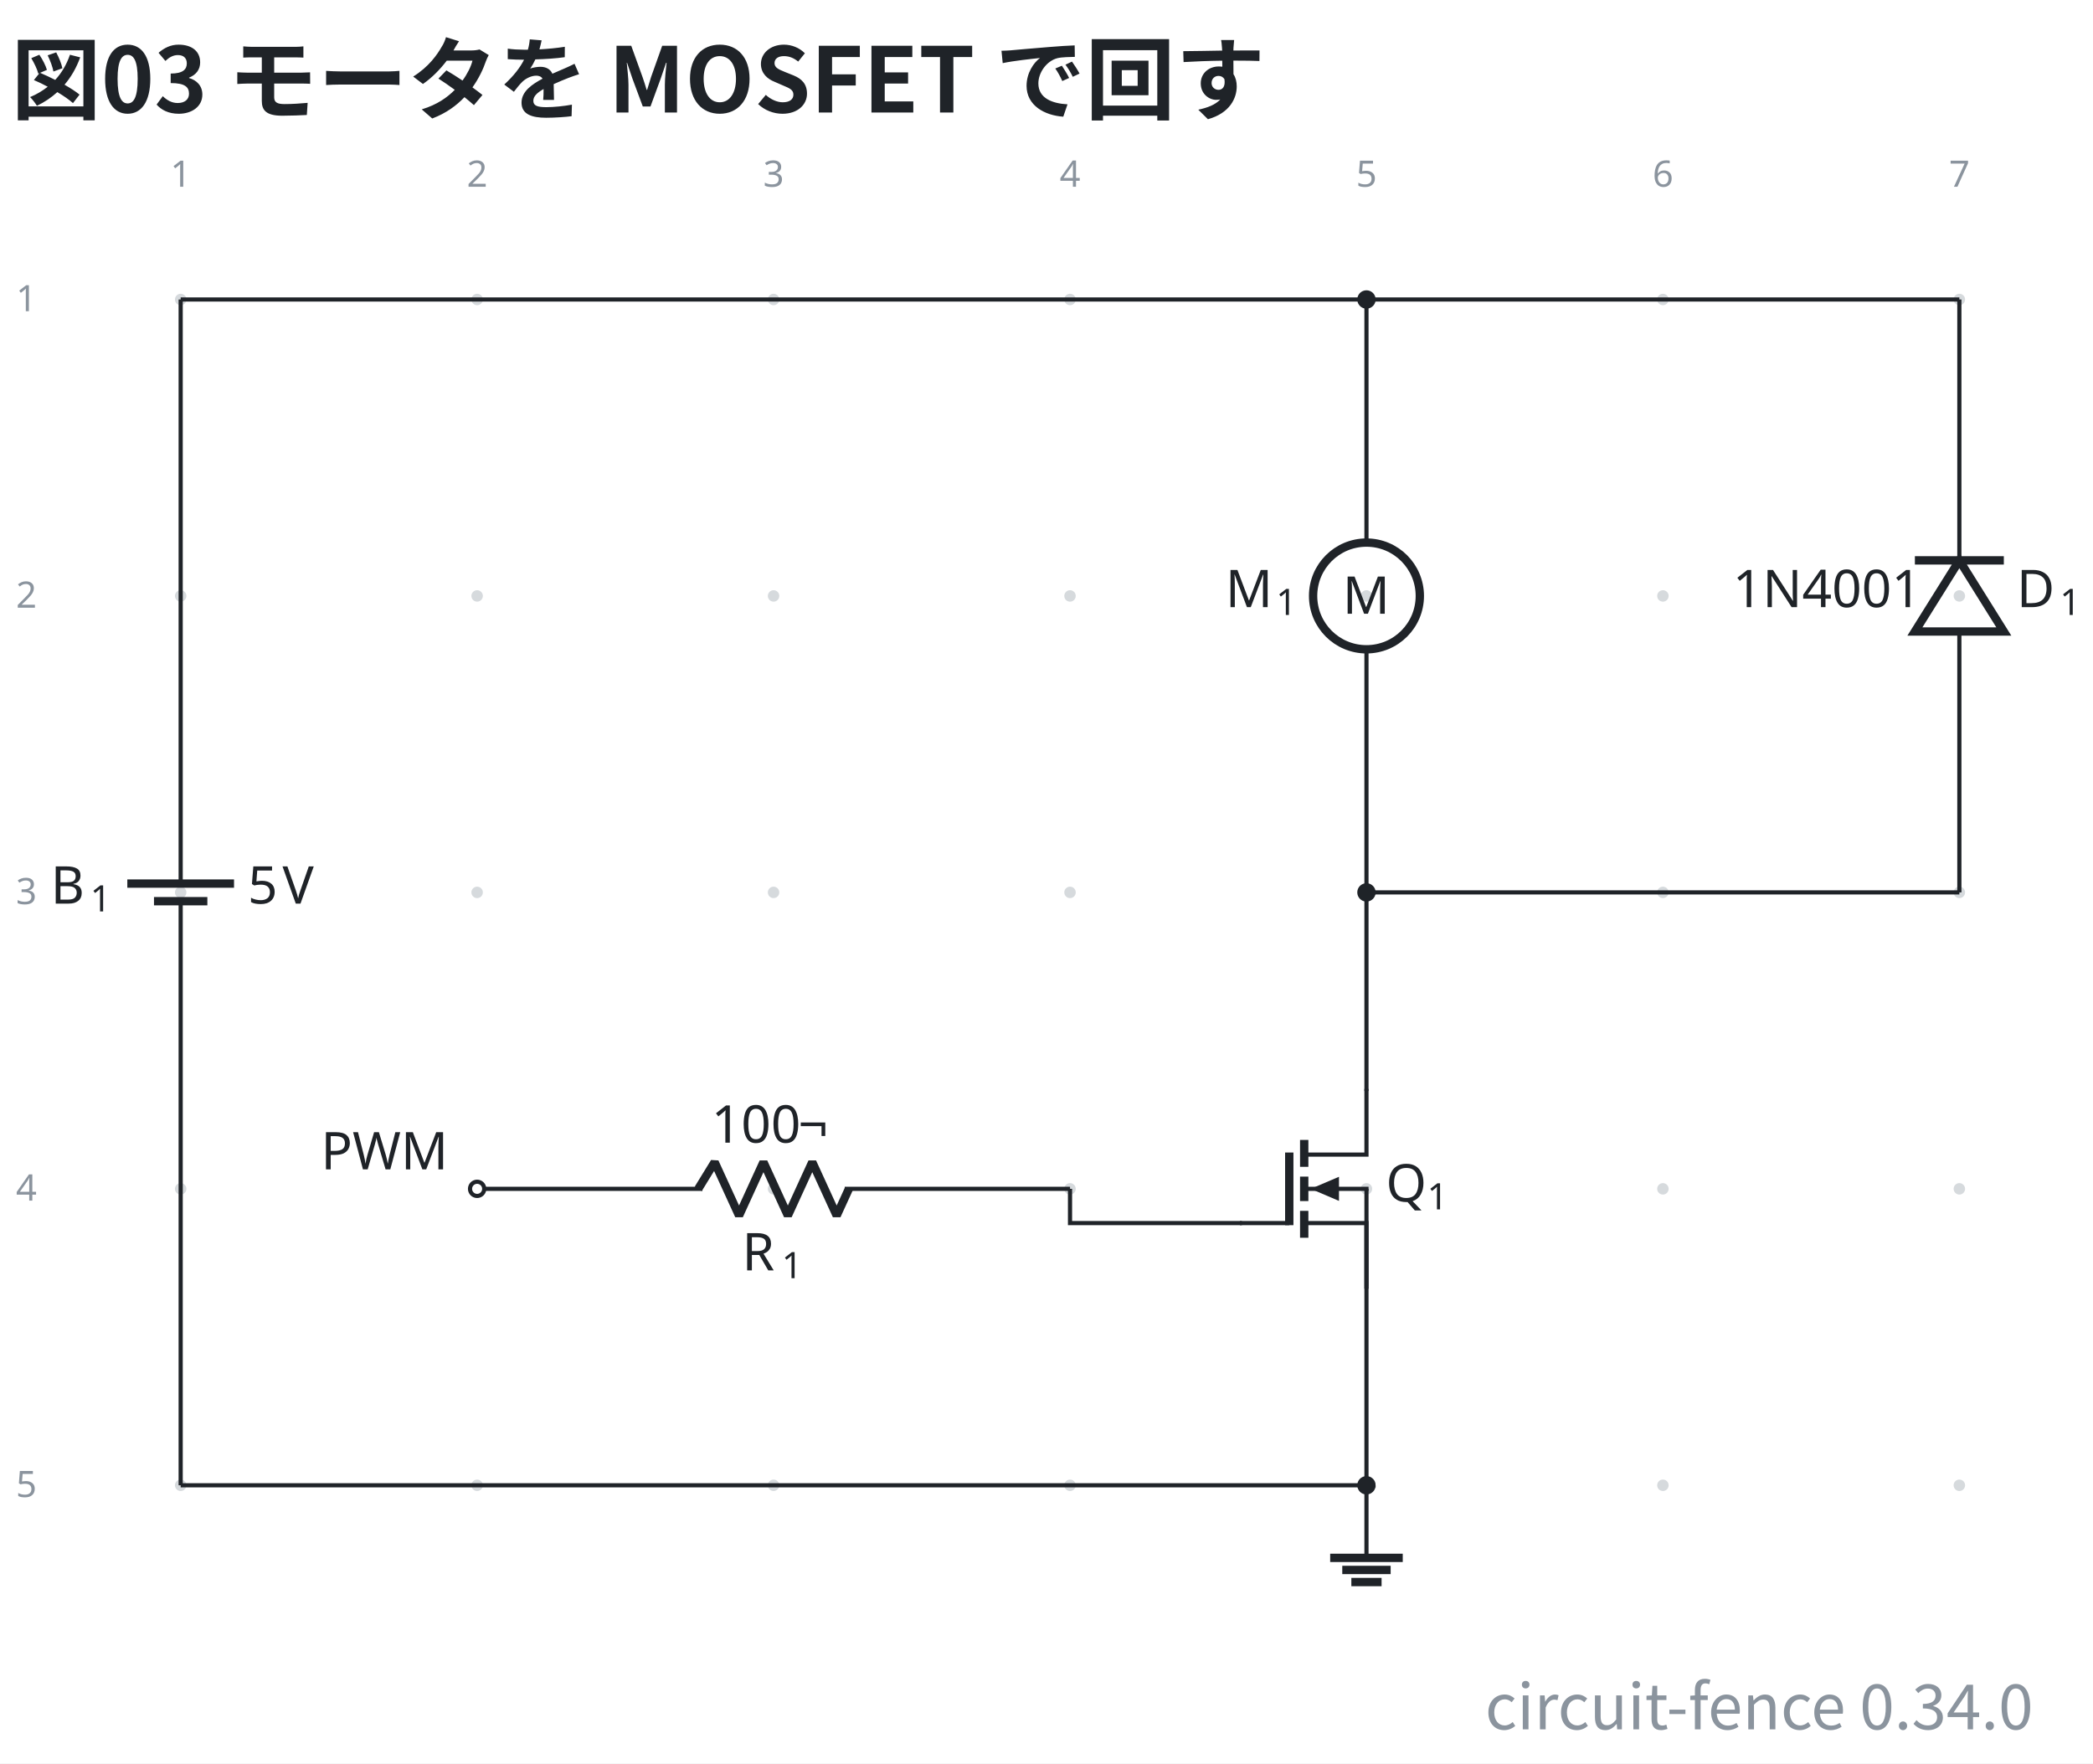
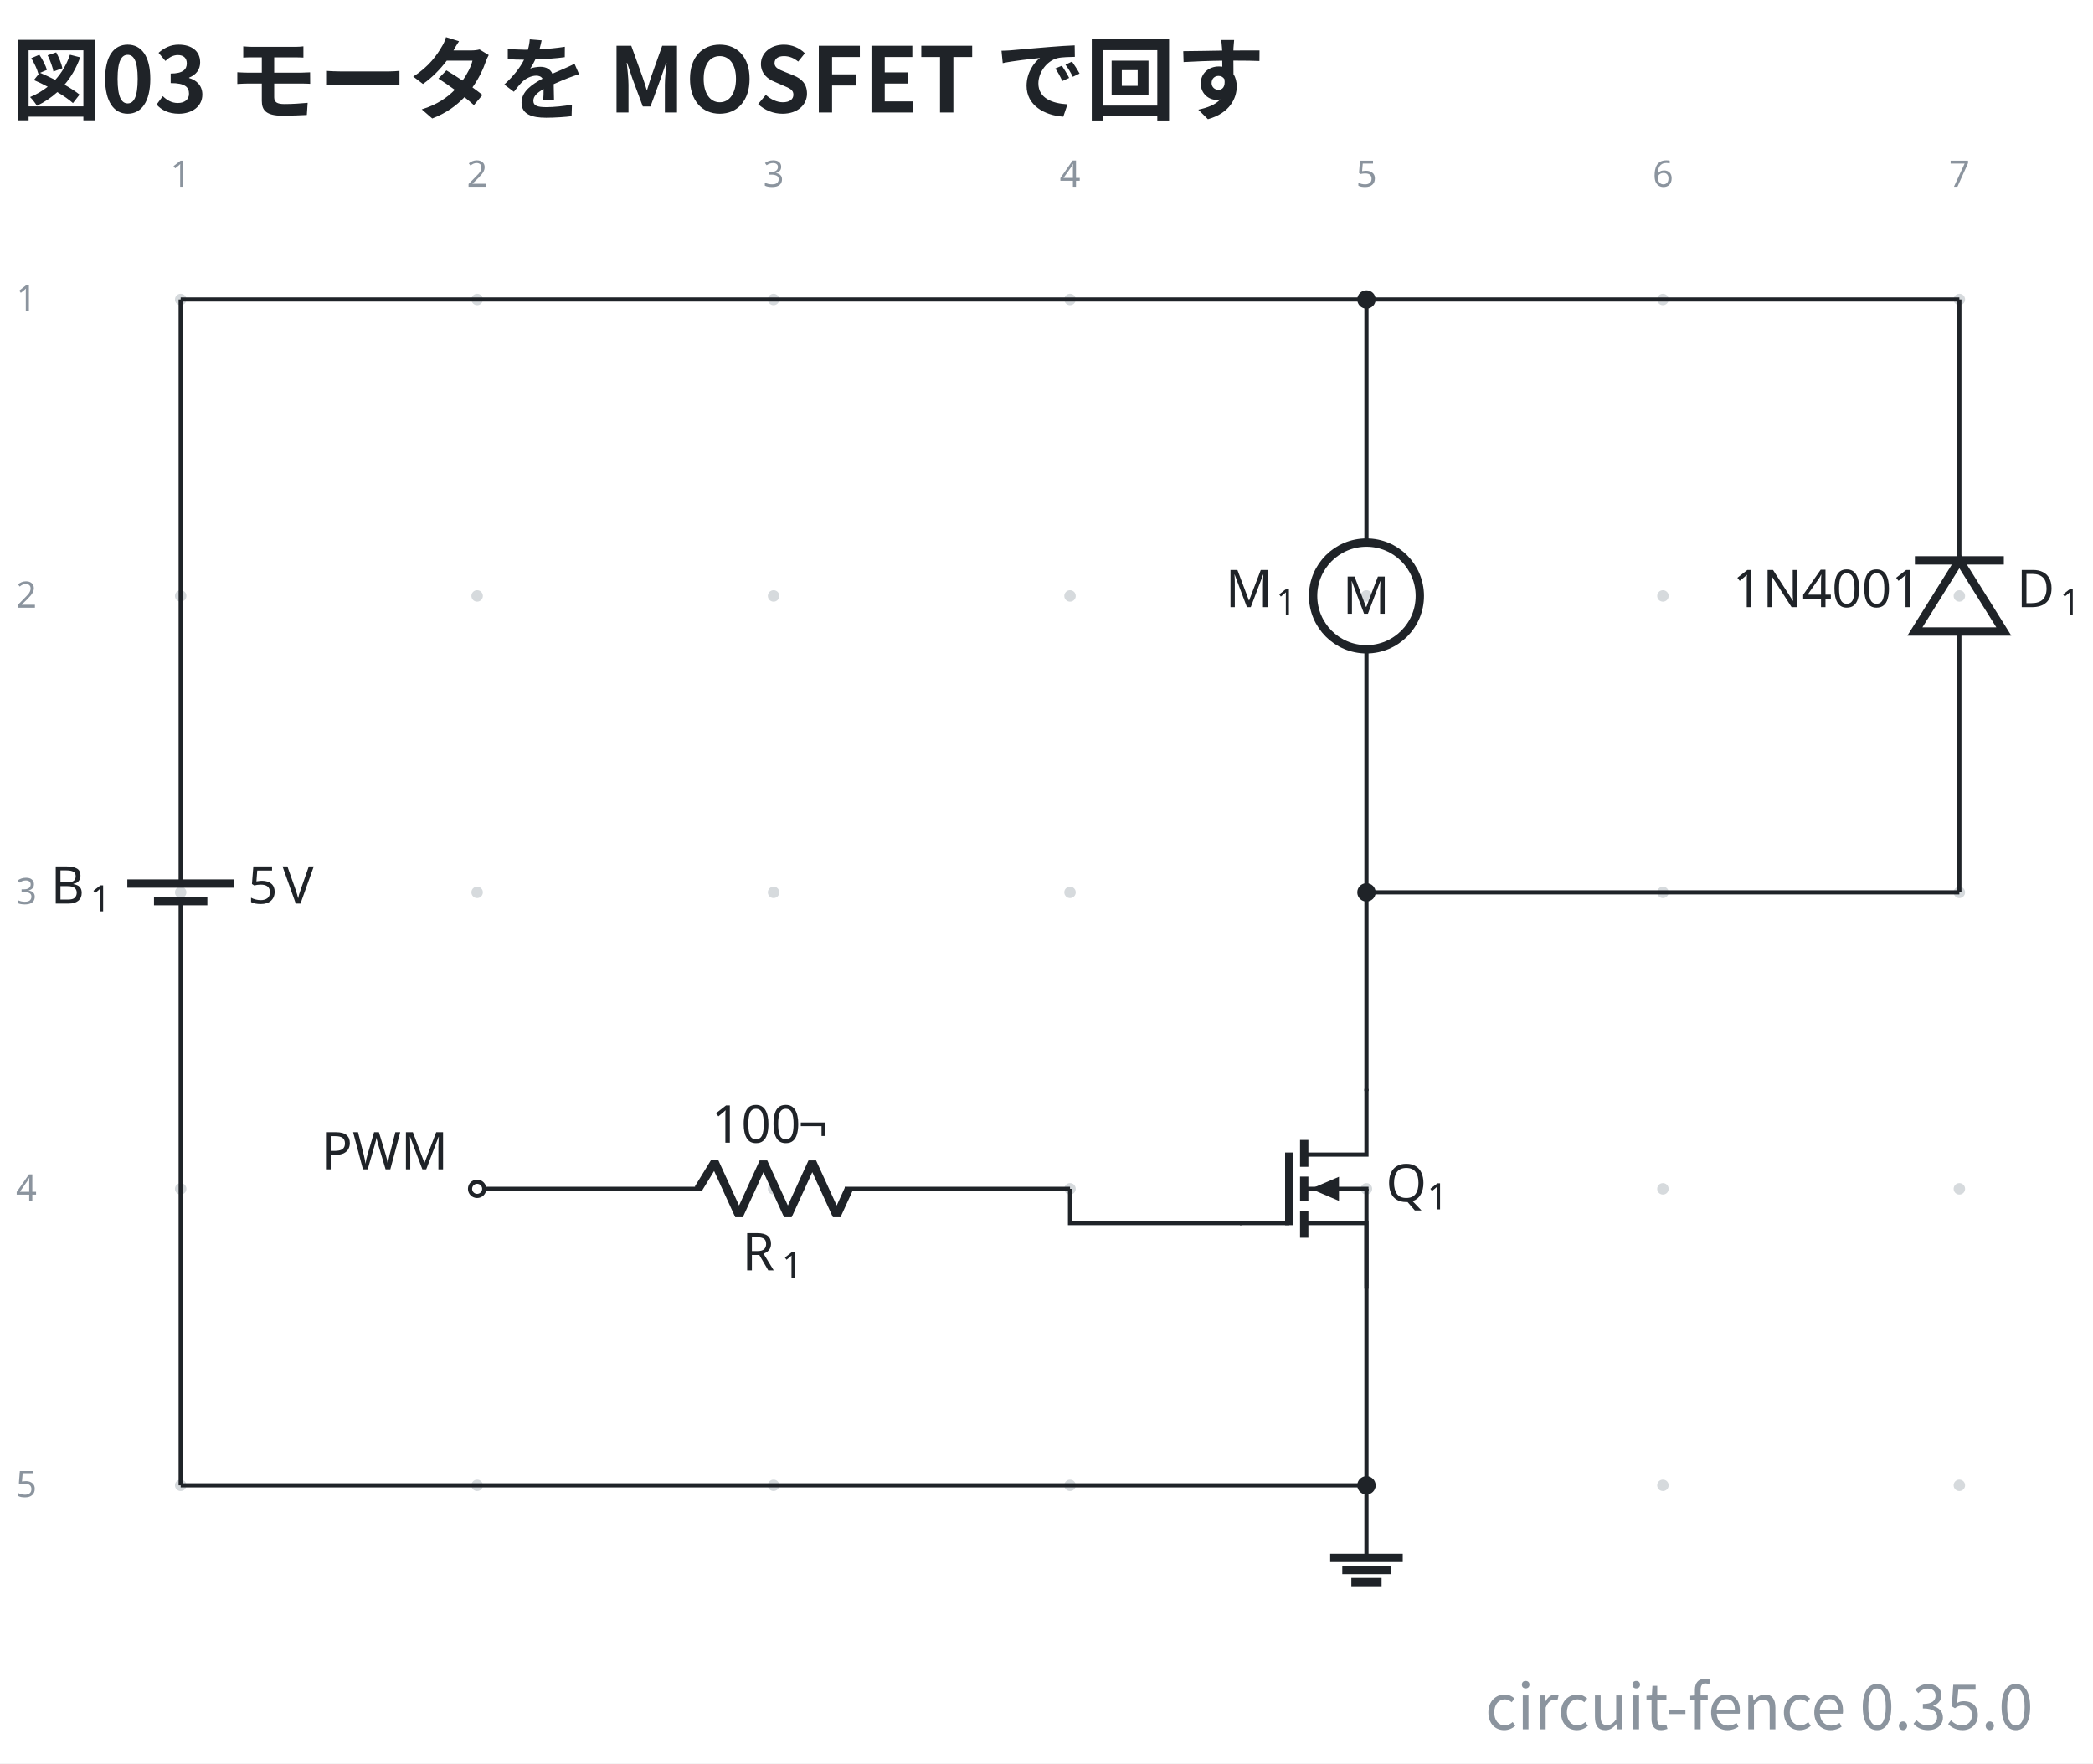
- <svg xmlns="http://www.w3.org/2000/svg" data-figure-paper="#ffffff" data-circuit-fence="0.34.0" fill="#1f2328" width="535.692" height="451.333" viewBox="-72 -72 401.769 338.5">
+ <svg xmlns="http://www.w3.org/2000/svg" data-figure-paper="#ffffff" data-circuit-fence="0.35.0" fill="#1f2328" width="535.692" height="451.333" viewBox="-72 -72 401.769 338.5">
  <rect x="-72" y="-72" width="401.769" height="338.5" fill="#ffffff" />
  <g stroke="#1f2328" stroke-miterlimit="10" stroke-width=".8">
    <path fill="#8b949e" fill-opacity=".35" stroke="none" stroke-opacity=".35" d="M-36.218-14.511a1.1 1.1 0 1 0-2.2 0 1.1 1.1 0 0 0 2.2 0M-36.218 42.394a1.1 1.1 0 1 0-2.2 0 1.1 1.1 0 0 0 2.2 0M-36.218 99.3a1.1 1.1 0 1 0-2.2 0 1.1 1.1 0 0 0 2.2 0M-36.218 156.205a1.1 1.1 0 1 0-2.2 0 1.1 1.1 0 0 0 2.2 0M-36.218 213.11a1.1 1.1 0 1 0-2.2 0 1.1 1.1 0 0 0 2.2 0M20.688-14.511a1.1 1.1 0 1 0-2.2 0 1.1 1.1 0 0 0 2.2 0M20.688 42.394a1.1 1.1 0 1 0-2.2 0 1.1 1.1 0 0 0 2.2 0M20.688 99.3a1.1 1.1 0 1 0-2.2 0 1.1 1.1 0 0 0 2.2 0M20.688 156.205a1.1 1.1 0 1 0-2.2 0 1.1 1.1 0 0 0 2.2 0M20.688 213.11a1.1 1.1 0 1 0-2.2 0 1.1 1.1 0 0 0 2.2 0M77.593-14.511a1.1 1.1 0 1 0-2.2 0 1.1 1.1 0 0 0 2.2 0M77.593 42.394a1.1 1.1 0 1 0-2.2 0 1.1 1.1 0 0 0 2.2 0M77.593 99.3a1.1 1.1 0 1 0-2.2 0 1.1 1.1 0 0 0 2.2 0M77.593 156.205a1.1 1.1 0 1 0-2.2 0 1.1 1.1 0 0 0 2.2 0M77.593 213.11a1.1 1.1 0 1 0-2.2 0 1.1 1.1 0 0 0 2.2 0M134.499-14.511a1.1 1.1 0 1 0-2.2 0 1.1 1.1 0 0 0 2.2 0M134.499 42.394a1.1 1.1 0 1 0-2.2 0 1.1 1.1 0 0 0 2.2 0M134.499 99.3a1.1 1.1 0 1 0-2.2 0 1.1 1.1 0 0 0 2.2 0M134.499 156.205a1.1 1.1 0 1 0-2.2 0 1.1 1.1 0 0 0 2.2 0M134.499 213.11a1.1 1.1 0 1 0-2.2 0 1.1 1.1 0 0 0 2.2 0M191.404-14.511a1.1 1.1 0 1 0-2.2 0 1.1 1.1 0 0 0 2.2 0M191.404 42.394a1.1 1.1 0 1 0-2.2 0 1.1 1.1 0 0 0 2.2 0M191.404 99.3a1.1 1.1 0 1 0-2.2 0 1.1 1.1 0 0 0 2.2 0M191.404 156.205a1.1 1.1 0 1 0-2.2 0 1.1 1.1 0 0 0 2.2 0M191.404 213.11a1.1 1.1 0 1 0-2.2 0 1.1 1.1 0 0 0 2.2 0M248.31-14.511a1.1 1.1 0 1 0-2.2 0 1.1 1.1 0 0 0 2.2 0M248.31 42.394a1.1 1.1 0 1 0-2.2 0 1.1 1.1 0 0 0 2.2 0M248.31 99.3a1.1 1.1 0 1 0-2.2 0 1.1 1.1 0 0 0 2.2 0M248.31 156.205a1.1 1.1 0 1 0-2.2 0 1.1 1.1 0 0 0 2.2 0M248.31 213.11a1.1 1.1 0 1 0-2.2 0 1.1 1.1 0 0 0 2.2 0M305.215-14.511a1.1 1.1 0 1 0-2.2 0 1.1 1.1 0 0 0 2.2 0M305.215 42.394a1.1 1.1 0 1 0-2.2 0 1.1 1.1 0 0 0 2.2 0M305.215 99.3a1.1 1.1 0 1 0-2.2 0 1.1 1.1 0 0 0 2.2 0M305.215 156.205a1.1 1.1 0 1 0-2.2 0 1.1 1.1 0 0 0 2.2 0M305.215 213.11a1.1 1.1 0 1 0-2.2 0 1.1 1.1 0 0 0 2.2 0m-1.1 0" />
    <g fill="#8b949e" stroke="#8b949e">
      <text x="-37.318" y="-14.511" fill="#8b949e" stroke="none" font-family="cmr7" font-size="7" transform="translate(-1.993 -21.645)">1</text>
    </g>
    <g fill="#8b949e" stroke="#8b949e">
      <text x="-37.318" y="-14.511" fill="#8b949e" stroke="none" font-family="cmr7" font-size="7" transform="translate(54.912 -21.645)">2</text>
    </g>
    <g fill="#8b949e" stroke="#8b949e">
      <text x="-37.318" y="-14.511" fill="#8b949e" stroke="none" font-family="cmr7" font-size="7" transform="translate(111.818 -21.645)">3</text>
    </g>
    <g fill="#8b949e" stroke="#8b949e">
      <text x="-37.318" y="-14.511" fill="#8b949e" stroke="none" font-family="cmr7" font-size="7" transform="translate(168.723 -21.645)">4</text>
    </g>
    <g fill="#8b949e" stroke="#8b949e">
      <text x="-37.318" y="-14.511" fill="#8b949e" stroke="none" font-family="cmr7" font-size="7" transform="translate(225.629 -21.645)">5</text>
    </g>
    <g fill="#8b949e" stroke="#8b949e">
      <text x="-37.318" y="-14.511" fill="#8b949e" stroke="none" font-family="cmr7" font-size="7" transform="translate(282.534 -21.645)">6</text>
    </g>
    <g fill="#8b949e" stroke="#8b949e">
      <text x="-37.318" y="-14.511" fill="#8b949e" stroke="none" font-family="cmr7" font-size="7" transform="translate(339.44 -21.645)">7</text>
    </g>
    <g fill="#8b949e" stroke="#8b949e">
      <text x="-37.318" y="-14.511" fill="#8b949e" stroke="none" font-family="cmr7" font-size="7" transform="translate(-31.62 2.256)">1</text>
    </g>
    <g fill="#8b949e" stroke="#8b949e">
      <text x="-37.318" y="-14.511" fill="#8b949e" stroke="none" font-family="cmr7" font-size="7" transform="translate(-31.62 59.161)">2</text>
    </g>
    <g fill="#8b949e" stroke="#8b949e">
      <text x="-37.318" y="-14.511" fill="#8b949e" stroke="none" font-family="cmr7" font-size="7" transform="translate(-31.62 116.067)">3</text>
    </g>
    <g fill="#8b949e" stroke="#8b949e">
      <text x="-37.318" y="-14.511" fill="#8b949e" stroke="none" font-family="cmr7" font-size="7" transform="translate(-31.62 172.972)">4</text>
    </g>
    <g fill="#8b949e" stroke="#8b949e">
      <text x="-37.318" y="-14.511" fill="#8b949e" stroke="none" font-family="cmr7" font-size="7" transform="translate(-31.62 229.877)">5</text>
    </g>
    <path fill="none" d="M-37.318-14.511v.4m0-.4v108.69m0 10.242v108.69m0-.401v.4M-37.318 100.99v3.431m0-6.811v-3.432" />
    <g stroke-width="1.6">
      <path fill="none" d="M-32.196 100.99H-42.44m15.364-3.38H-47.56" />
    </g>
    <g stroke="none">
      <text x="-37.318" y="-14.511" font-family="cmmi10" font-size="10" transform="translate(-24.953 115.964)">B</text>
      <text x="-29.733" y="-13.011" font-family="cmr7" font-size="7" transform="translate(-24.953 115.964)">1</text>
    </g>
    <g stroke="none" font-family="cmr10" font-size="10">
      <text x="-37.318" y="-14.511" transform="translate(12.882 115.964)">5</text>
      <text x="-30.651" y="-14.511" transform="translate(12.882 115.964)">V</text>
    </g>
    <path fill="none" d="M190.304-14.511v.4m0-.4V32.15m0 20.486V99.3m0-.4v.4" />
    <g stroke-width="1.6">
      <path fill="none" d="M200.547 42.394c0-5.657-4.586-10.243-10.243-10.243s-10.243 4.586-10.243 10.243 4.586 10.243 10.243 10.243 10.243-4.586 10.243-10.243Zm-10.243 0" />
      <text x="-37.318" y="-14.511" stroke="none" font-family="cmr10" font-size="10" transform="translate(223.039 60.322)">M</text>
    </g>
    <g stroke="none">
      <text x="-37.318" y="-14.511" font-family="cmmi10" font-size="10" transform="translate(200.552 59.058)">M</text>
      <text x="-27.616" y="-13.011" font-family="cmr7" font-size="7" transform="translate(200.552 59.058)">1</text>
    </g>
    <path fill="none" d="M304.115 99.3v-.4m0 .4V49.223m0-13.657v-50.077m0 .4v-.4" />
    <g stroke-width="1.6">
      <path fill="none" d="m304.115 35.566-8.536 13.657h17.072ZM312.651 35.566h-17.072" />
    </g>
    <g stroke="none">
      <text x="-37.318" y="-14.511" font-family="cmmi10" font-size="10" transform="translate(352.437 59.058)">D</text>
      <text x="-29.039" y="-13.011" font-family="cmr7" font-size="7" transform="translate(352.437 59.058)">1</text>
    </g>
    <text x="-37.318" y="-14.511" stroke="none" font-family="cmr10" font-size="10" transform="translate(297.929 59.058)">1N4001</text>
    <path fill="none" d="M190.304 137.026v12.607h-11.95" />
    <path fill="none" stroke-width="1.6" d="M178.354 146.816v5.164m0 1.878v4.695m0 1.877v5.165" />
    <path fill="none" d="M178.354 156.205h12.35m-12.35 6.573h11.95v12.606" />
    <path fill="none" stroke-width="1.6" d="M175.486 149.233v13.945" />
    <path stroke="none" d="M185.028 156.205v2.315l-5.422-2.315 5.422-2.314Z" />
    <path fill="none" d="M175.486 162.778h-9.482M190.304 156.205v18.78" />
    <g stroke="none">
      <text x="-37.318" y="-14.511" font-family="cmmi10" font-size="10" transform="translate(231.355 173.16)">Q</text>
      <text x="-29.412" y="-13.011" font-family="cmr7" font-size="7" transform="translate(231.355 173.16)">1</text>
    </g>
    <path fill="none" d="M19.588 156.205h.4m-.4 0h43.248m27.315 0h43.248m-.4 0h.4" />
    <g stroke-linejoin="bevel" stroke-width="1.6">
      <path fill="none" d="m62.036 156.205 3.143-5.121 4.686 10.243 4.685-10.243 4.686 10.243 4.686-10.243 4.686 10.243 2.342-5.122" />
    </g>
    <g stroke="none">
      <text x="-37.318" y="-14.511" font-family="cmmi10" font-size="10" transform="translate(107.771 186.365)">R</text>
      <text x="-29.725" y="-13.011" font-family="cmr7" font-size="7" transform="translate(107.771 186.365)">1</text>
    </g>
    <g stroke="none" font-family="cmr10" font-size="10">
      <text x="-37.318" y="-14.511" transform="translate(101.867 161.854)">100</text>
      <text x="-20.651" y="-14.511" transform="translate(101.867 161.854)">¬</text>
    </g>
    <g fill="#ffffff">
      <path d="M20.953 156.205a1.365 1.365 0 1 0-2.73 0 1.365 1.365 0 0 0 2.73 0Zm-1.365 0" />
    </g>
    <text x="-37.318" y="-14.511" stroke="none" font-family="cmr10" font-size="10" transform="translate(26.922 166.983)">PWM</text>
    <path fill="none" d="M190.304 213.11v13.931" />
    <path fill="none" stroke-width="1.6" d="M183.339 227.041h13.93m-11.608 2.322h9.287m-7.546 2.322h5.804" />
    <path fill="none" d="M-37.318-14.511h227.622M190.304-14.511h113.811M190.304 99.3h113.811M190.304 99.3v38.126M190.304 174.984v38.127M133.399 156.205v6.573h33.005M-37.318 213.11h227.622" />
    <path d="M191.67-14.511a1.365 1.365 0 1 0-2.731 0 1.365 1.365 0 0 0 2.73 0ZM191.67 99.3a1.365 1.365 0 1 0-2.731 0 1.365 1.365 0 0 0 2.73 0ZM191.67 213.11a1.365 1.365 0 1 0-2.731 0 1.365 1.365 0 0 0 2.73 0Zm-1.366 0" />
    <g>
      <text x="-37.318" y="-14.511" fill="#1f2328" stroke="none" font-family="'Noto Sans CJK JP','Noto Sans JP','Hiragino Sans','Yu Gothic',sans-serif" font-size="17.28" transform="translate(-32.552 -35.889)" font-weight="bold">図03 モータを MOSFET で回す</text>
    </g>
    <g>
-       <text x="-37.318" y="-14.511" fill="#8b949e" stroke="none" font-family="'Noto Sans CJK JP','Noto Sans JP','Hiragino Sans','Yu Gothic',sans-serif" font-size="12" transform="translate(355.609 274.468)" text-anchor="end">circuit-fence 0.34.0</text>
+       <text x="-37.318" y="-14.511" fill="#8b949e" stroke="none" font-family="'Noto Sans CJK JP','Noto Sans JP','Hiragino Sans','Yu Gothic',sans-serif" font-size="12" transform="translate(355.609 274.468)" text-anchor="end">circuit-fence 0.35.0</text>
    </g>
  </g>
</svg>
